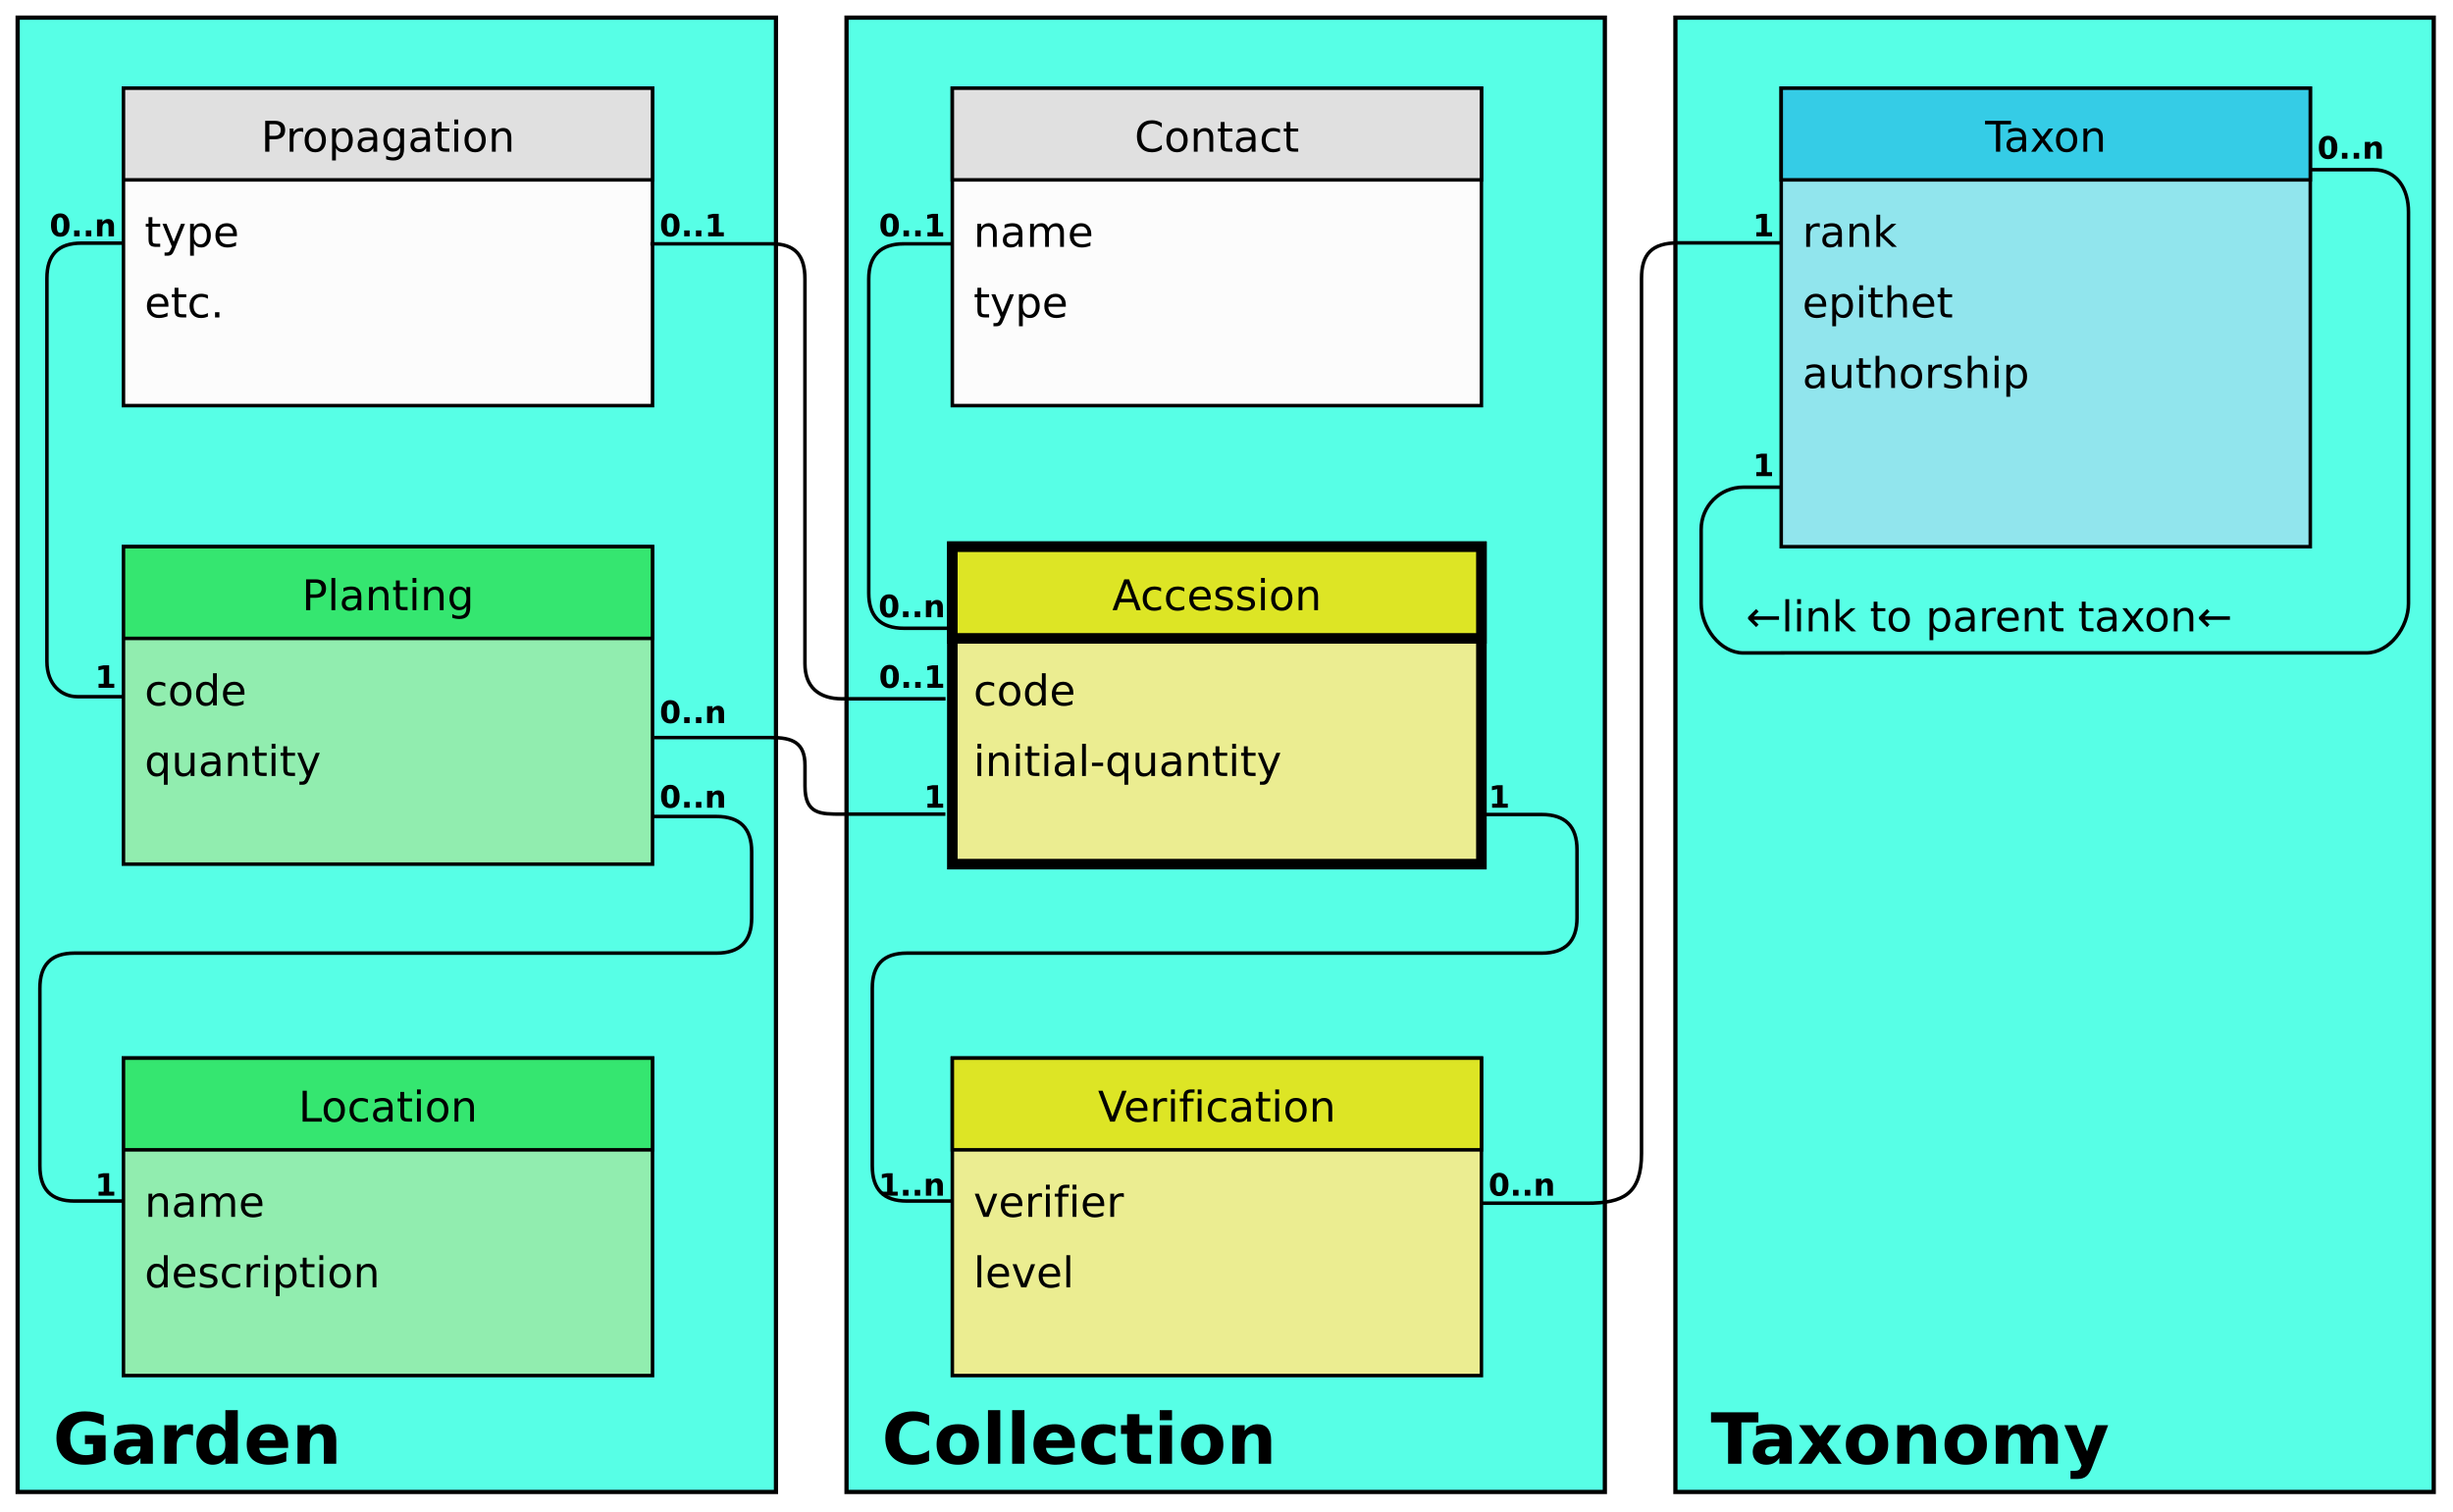
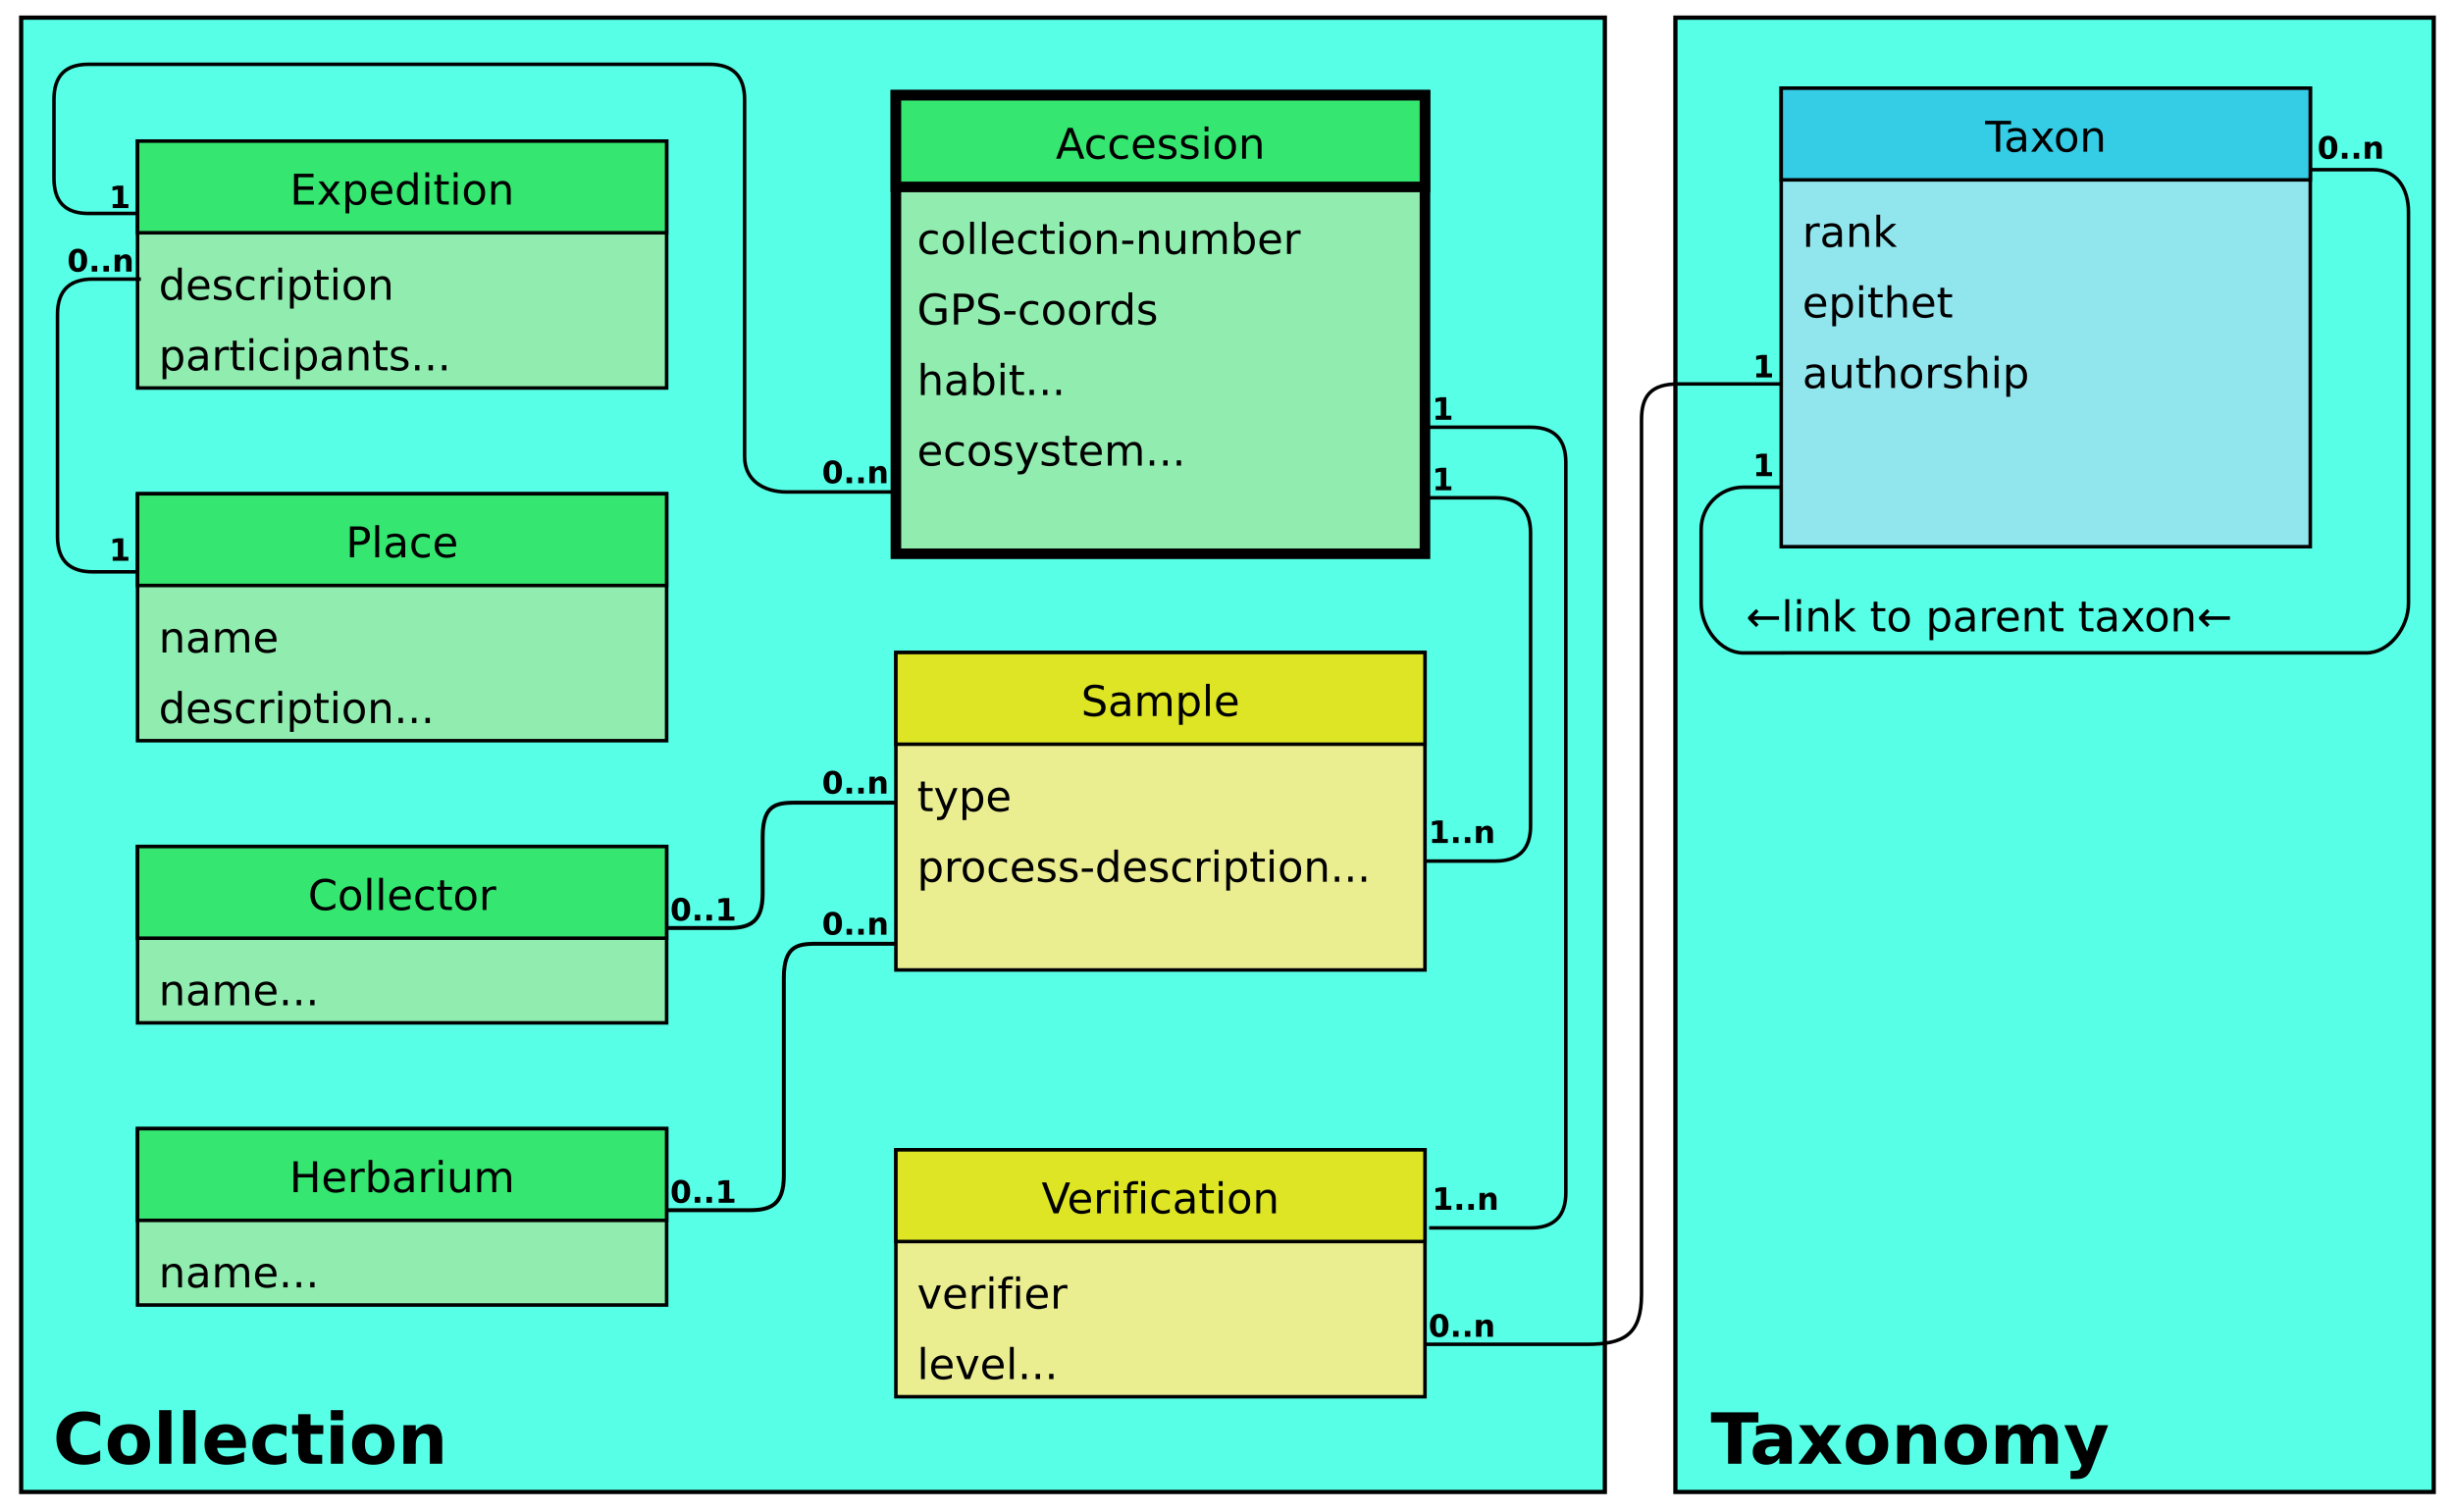
<svg xmlns="http://www.w3.org/2000/svg" version="1.1" width="695.46" height="428.611" id="svg4298">
  <defs id="defs4300" />
-   <g transform="translate(5,5)" id="garden-container">
-     <path d="m 0,0 215,0 0,418 -215,0 z" id="rect-garden" style="color:#000000;fill:#57ffe6;fill-opacity:1;fill-rule:nonzero;stroke:#000000;stroke-width:1.2;stroke-opacity:1;visibility:visible;display:inline;overflow:visible;enable-background:accumulate" />
-     <text x="10" y="410" id="text6429" style="font-size:20px;font-style:normal;font-weight:bold;line-height:125%;font-family:DejaVu Sans">Garden</text>
-     <g transform="translate(30,20)" id="propagation-group">
-       <path d="M 0,0 150,0 150,90 0,90 z" id="propagation-block" style="fill:#fcfcfc;fill-opacity:1;stroke:#000000" />
-       <path d="m 0,0 0,26 150,0 0,-26 z" id="propagation-title" style="fill:#e0e0e0;stroke:#000000;stroke-miterlimit:10" />
-       <text x="75" y="18" id="text4376-5" style="font-size:12px;text-anchor:middle;fill:#000000;font-family:DejaVu Sans">Propagation</text>
-       <text x="6" y="45" id="text4404-6" style="font-size:12px;text-align:start;text-anchor:start;fill:#000000;font-family:DejaVu Sans">type</text>
-       <text x="6" y="65" id="text4404-6-0" style="font-size:12px;text-align:start;text-anchor:start;fill:#000000;font-family:DejaVu Sans">etc.</text>
-     </g>
-     <g transform="translate(30,150)" id="planting-group">
-       <path d="M 0,0 150,0 150,90 0,90 z" id="planting-block" style="color:#000000;fill:#91edaf;fill-opacity:1;fill-rule:nonzero;stroke:#000000;stroke-width:1;stroke-linecap:butt;stroke-linejoin:miter;stroke-miterlimit:4;stroke-opacity:1;stroke-dasharray:none;stroke-dashoffset:0;marker:none;visibility:visible;display:inline;overflow:visible;enable-background:accumulate" />
-       <path d="m 0,0 0,26 150,0 0,-26 z" id="planting-title" style="color:#000000;fill:#35e670;fill-opacity:1;fill-rule:nonzero;stroke:#000000;stroke-width:1;stroke-linecap:butt;stroke-linejoin:miter;stroke-miterlimit:10;stroke-opacity:1;stroke-dasharray:none;stroke-dashoffset:0;marker:none;visibility:visible;display:inline;overflow:visible;enable-background:accumulate" />
-       <text x="75" y="18" id="text4492" style="font-size:12px;text-anchor:middle;fill:#000000;font-family:DejaVu Sans">Planting</text>
-       <text x="6" y="45" id="text3417" style="font-size:12px;text-align:start;text-anchor:start;fill:#000000;font-family:DejaVu Sans">code</text>
-       <text x="6" y="65" id="text3419" style="font-size:12px;text-align:start;text-anchor:start;fill:#000000;font-family:DejaVu Sans">quantity</text>
-     </g>
-     <g transform="translate(30,295)" id="location-group">
-       <path d="M 0,0 150,0 150,90 0,90 z" id="location-block" style="color:#000000;fill:#91edaf;fill-opacity:1;fill-rule:nonzero;stroke:#000000;stroke-width:1;stroke-linecap:butt;stroke-linejoin:miter;stroke-miterlimit:4;stroke-opacity:1;stroke-dasharray:none;stroke-dashoffset:0;marker:none;visibility:visible;display:inline;overflow:visible;enable-background:accumulate" />
-       <path d="m 0,0 0,26 150,0 0,-26 z" id="location-title" style="color:#000000;fill:#35e670;fill-opacity:1;fill-rule:nonzero;stroke:#000000;stroke-width:1;stroke-linecap:butt;stroke-linejoin:miter;stroke-miterlimit:10;stroke-opacity:1;stroke-dasharray:none;stroke-dashoffset:0;marker:none;visibility:visible;display:inline;overflow:visible;enable-background:accumulate" />
-       <text x="75" y="18" id="text4558" style="font-size:12px;text-anchor:middle;fill:#000000;font-family:DejaVu Sans">Location</text>
-       <text x="6" y="45" id="text4586-8" style="font-size:12px;text-align:start;text-anchor:start;fill:#000000;font-family:DejaVu Sans">name</text>
-       <text x="6" y="65" id="text3426" style="font-size:12px;text-align:start;text-anchor:start;fill:#000000;font-family:DejaVu Sans">description</text>
-     </g>
-     <text x="182" y="224" id="text4011" style="font-size:8.75px;font-weight:bold;text-anchor:start;font-family:DejaVu Sans">0..n</text>
-     <text x="182" y="200" id="text4012" style="font-size:8.75px;font-weight:bold;text-anchor:start;font-family:DejaVu Sans">0..n</text>
-     <text x="28" y="62" id="text4013" style="font-size:8.75px;font-weight:bold;text-anchor:end;font-family:DejaVu Sans">0..n</text>
-     <text x="28" y="190" id="text4014" style="font-size:8.75px;font-weight:bold;text-anchor:end;font-family:DejaVu Sans">1</text>
-     <text x="28" y="334" id="text4015" style="font-size:8.75px;font-weight:bold;text-anchor:end;font-family:DejaVu Sans">1</text>
-     <text x="182" y="62" id="text4016" style="font-size:8.75px;font-weight:bold;text-anchor:start;font-family:DejaVu Sans">0..1</text>
+   <path d="m 6,5 449,0 0,418 -449,0 z" id="rect-collection" style="color:#000000;fill:#57ffe6;fill-opacity:1;fill-rule:nonzero;stroke:#000000;stroke-width:1.2;stroke-opacity:1;visibility:visible;display:inline;overflow:visible;enable-background:accumulate" />
+   <text x="15" y="415" id="text-collection" style="font-size:20px;font-style:normal;font-weight:bold;line-height:125%;font-family:DejaVu Sans">Collection</text>
+   <g id="accession-group">
+     <path d="m 254,27 150,0 0,130 -150,0 z" id="accession-block" style="color:#000000;fill:#91edaf;fill-opacity:1;fill-rule:nonzero;stroke:#000000;stroke-width:3;stroke-linecap:butt;stroke-linejoin:miter;stroke-miterlimit:4;stroke-opacity:1;stroke-dashoffset:0;marker:none;visibility:visible;display:inline;overflow:visible;enable-background:accumulate" />
+     <path d="m 254,27 0,26 150,0 0,-26 z" id="accession-title" style="color:#000000;fill:#35e670;fill-opacity:1;fill-rule:nonzero;stroke:#000000;stroke-width:3;stroke-linecap:butt;stroke-linejoin:miter;stroke-miterlimit:10;stroke-opacity:1;stroke-dasharray:none;stroke-dashoffset:0;marker:none;visibility:visible;display:inline;overflow:visible;enable-background:accumulate" />
+     <text x="329" y="45" id="text3443" style="font-size:12px;text-anchor:middle;fill:#000000;font-family:DejaVu Sans">Accession</text>
+     <text x="260" y="72" id="text3445" style="font-size:12px;text-align:start;text-anchor:start;fill:#000000;font-family:DejaVu Sans">collection-number</text>
+     <text x="260" y="112" id="text3447" style="font-size:12px;text-align:start;text-anchor:start;fill:#000000;font-family:DejaVu Sans">habit...</text>
+     <text x="260" y="92" id="text3447-7" style="font-size:12px;text-align:start;text-anchor:start;fill:#000000;font-family:DejaVu Sans">GPS-coords</text>
+     <text x="260" y="132" id="text3447-9" style="font-size:12px;text-align:start;text-anchor:start;fill:#000000;font-family:DejaVu Sans">ecosystem...</text>
  </g>
-   <g transform="translate(240,5)" id="collection-container">
-     <path d="m 0,0 215,0 0,418 -215,0 z" id="rect-collection" style="color:#000000;fill:#57ffe6;fill-opacity:1;fill-rule:nonzero;stroke:#000000;stroke-width:1.2;stroke-opacity:1;visibility:visible;display:inline;overflow:visible;enable-background:accumulate" />
-     <text x="10" y="410" id="text3799" style="font-size:20px;font-style:normal;font-weight:bold;line-height:125%;font-family:DejaVu Sans">Collection</text>
-     <g transform="translate(30,20)" id="contact-group">
-       <path d="M 0,0 150,0 150,90 0,90 z" id="contact-block" style="fill:#fcfcfc;fill-opacity:1;stroke:#000000" />
-       <path d="m 0,0 0,26 150,0 0,-26 z" id="path3432" style="fill:#e0e0e0;stroke:#000000;stroke-miterlimit:10" />
-       <text x="75" y="18" id="text3434" style="font-size:12px;text-anchor:middle;fill:#000000;font-family:DejaVu Sans">Contact</text>
-       <text x="6" y="45" id="text3438" style="font-size:12px;text-align:start;text-anchor:start;fill:#000000;font-family:DejaVu Sans">name</text>
-       <text x="6" y="65" id="text3436" style="font-size:12px;text-align:start;text-anchor:start;fill:#000000;font-family:DejaVu Sans">type</text>
-     </g>
-     <g transform="translate(30,150)" id="accession-group">
-       <path d="M 0,0 150,0 150,90 0,90 z" id="accession-block" style="color:#000000;fill:#ebed91;fill-opacity:1;fill-rule:nonzero;stroke:#000000;stroke-width:3;stroke-linecap:butt;stroke-linejoin:miter;stroke-miterlimit:4;stroke-opacity:1;stroke-dashoffset:0;marker:none;visibility:visible;display:inline;overflow:visible;enable-background:accumulate" />
-       <path d="m 0,0 0,26 150,0 0,-26 z" id="accession-title" style="color:#000000;fill:#dde525;fill-opacity:1;fill-rule:nonzero;stroke:#000000;stroke-width:3;stroke-linecap:butt;stroke-linejoin:miter;stroke-miterlimit:10;stroke-opacity:1;stroke-dasharray:none;stroke-dashoffset:0;marker:none;visibility:visible;display:inline;overflow:visible;enable-background:accumulate" />
-       <text x="75" y="18" id="text3443" style="font-size:12px;text-anchor:middle;fill:#000000;font-family:DejaVu Sans">Accession</text>
-       <text x="6" y="45" id="text3445" style="font-size:12px;text-align:start;text-anchor:start;fill:#000000;font-family:DejaVu Sans">code</text>
-       <text x="6" y="65" id="text3447" style="font-size:12px;text-align:start;text-anchor:start;fill:#000000;font-family:DejaVu Sans">initial-quantity</text>
-     </g>
-     <g transform="translate(30,295)" id="verification-group">
-       <path d="M 0,0 150,0 150,90 0,90 z" id="path3450" style="fill:#ebed91;fill-opacity:1;stroke:#000000" />
-       <path d="m 0,0 0,26 150,0 0,-26 z" id="path3452" style="fill:#dde525;stroke:#000000;stroke-miterlimit:10" />
-       <text x="75" y="18" id="text3454" style="font-size:12px;text-anchor:middle;fill:#000000;font-family:DejaVu Sans">Verification</text>
-       <text x="6" y="45" id="text3456" style="font-size:12px;text-align:start;text-anchor:start;fill:#000000;font-family:DejaVu Sans">verifier</text>
-       <text x="6" y="65" id="text3458" style="font-size:12px;text-align:start;text-anchor:start;fill:#000000;font-family:DejaVu Sans">level</text>
-     </g>
-     <text x="28" y="62" id="text3042" style="font-size:8.75px;font-weight:bold;text-anchor:end;font-family:DejaVu Sans">0..1</text>
-     <text x="182" y="224" id="text3038" style="font-size:8.75px;font-weight:bold;text-anchor:start;font-family:DejaVu Sans">1</text>
-     <text x="182" y="334" id="text3040" style="font-size:8.75px;font-weight:bold;text-anchor:start;font-family:DejaVu Sans">0..n</text>
-     <text x="28" y="170" id="text3044" style="font-size:8.75px;font-weight:bold;text-anchor:end;font-family:DejaVu Sans">0..n</text>
-     <text x="28" y="190" id="text3046" style="font-size:8.75px;font-weight:bold;text-anchor:end;font-family:DejaVu Sans">0..1</text>
-     <text x="28" y="224" id="text3048" style="font-size:8.75px;font-weight:bold;text-anchor:end;font-family:DejaVu Sans">1</text>
-     <text x="28" y="334" id="text3050" style="font-size:8.75px;font-weight:bold;text-anchor:end;font-family:DejaVu Sans">1..n</text>
+   <g id="expedition-group">
+     <path d="m 39,40 150,0 0,70 -150,0 z" id="location-block" style="color:#000000;fill:#91edaf;fill-opacity:1;fill-rule:nonzero;stroke:#000000;stroke-width:1;stroke-linecap:butt;stroke-linejoin:miter;stroke-miterlimit:4;stroke-opacity:1;stroke-dasharray:none;stroke-dashoffset:0;marker:none;visibility:visible;display:inline;overflow:visible;enable-background:accumulate" />
+     <path d="m 39,40 0,26 150,0 0,-26 z" id="location-title" style="color:#000000;fill:#35e670;fill-opacity:1;fill-rule:nonzero;stroke:#000000;stroke-width:1;stroke-linecap:butt;stroke-linejoin:miter;stroke-miterlimit:10;stroke-opacity:1;stroke-dasharray:none;stroke-dashoffset:0;marker:none;visibility:visible;display:inline;overflow:visible;enable-background:accumulate" />
+     <text x="114" y="58" id="text4558" style="font-size:12px;text-anchor:middle;fill:#000000;font-family:DejaVu Sans">Expedition</text>
+     <text x="45" y="85" id="text3426" style="font-size:12px;text-align:start;text-anchor:start;fill:#000000;font-family:DejaVu Sans">description</text>
+     <text x="45" y="105" id="text4586-8-0" style="font-size:12px;text-align:start;text-anchor:start;fill:#000000;font-family:DejaVu Sans">participants...</text>
  </g>
+   <g id="place-group">
+     <path d="m 39,140 150,0 0,70 -150,0 z" id="location-block-6" style="color:#000000;fill:#91edaf;fill-opacity:1;fill-rule:nonzero;stroke:#000000;stroke-width:1;stroke-linecap:butt;stroke-linejoin:miter;stroke-miterlimit:4;stroke-opacity:1;stroke-dasharray:none;stroke-dashoffset:0;marker:none;visibility:visible;display:inline;overflow:visible;enable-background:accumulate" />
+     <path d="m 39,140 0,26 150,0 0,-26 z" id="location-title-7" style="color:#000000;fill:#35e670;fill-opacity:1;fill-rule:nonzero;stroke:#000000;stroke-width:1;stroke-linecap:butt;stroke-linejoin:miter;stroke-miterlimit:10;stroke-opacity:1;stroke-dasharray:none;stroke-dashoffset:0;marker:none;visibility:visible;display:inline;overflow:visible;enable-background:accumulate" />
+     <text x="114" y="158" id="text4558-5" style="font-size:12px;text-anchor:middle;fill:#000000;font-family:DejaVu Sans">Place</text>
+     <text x="45" y="185" id="text4586-8-3" style="font-size:12px;text-align:start;text-anchor:start;fill:#000000;font-family:DejaVu Sans">name</text>
+     <text x="45" y="205" id="text3426-5" style="font-size:12px;text-align:start;text-anchor:start;fill:#000000;font-family:DejaVu Sans">description...</text>
+   </g>
+   <g id="sample-group">
+     <path d="m 254,185 150,0 0,90 -150,0 z" id="contact-block" style="color:#000000;fill:#ebed91;fill-opacity:1;fill-rule:nonzero;stroke:#000000;stroke-width:1;stroke-linecap:butt;stroke-linejoin:miter;stroke-miterlimit:4;stroke-opacity:1;stroke-dasharray:none;stroke-dashoffset:0;marker:none;visibility:visible;display:inline;overflow:visible;enable-background:accumulate" />
+     <path d="m 254,185 0,26 150,0 0,-26 z" id="path3432" style="color:#000000;fill:#dde525;fill-opacity:1;fill-rule:nonzero;stroke:#000000;stroke-width:1;stroke-linecap:butt;stroke-linejoin:miter;stroke-miterlimit:10;stroke-opacity:1;stroke-dasharray:none;stroke-dashoffset:0;marker:none;visibility:visible;display:inline;overflow:visible;enable-background:accumulate" />
+     <text x="329" y="203" id="text3434" style="font-size:12px;text-anchor:middle;fill:#000000;font-family:DejaVu Sans">Sample</text>
+     <text x="260" y="230" id="text3438" style="font-size:12px;text-align:start;text-anchor:start;fill:#000000;font-family:DejaVu Sans">type</text>
+     <text x="260" y="250" id="text3438-1" style="font-size:12px;text-align:start;text-anchor:start;fill:#000000;font-family:DejaVu Sans">process-description...</text>
+   </g>
+   <g id="verification-group">
+     <path d="m 254,326 150,0 0,70 -150,0 z" id="path3450" style="fill:#ebed91;fill-opacity:1;stroke:#000000" />
+     <path d="m 254,326 0,26 150,0 0,-26 z" id="path3452" style="fill:#dde525;stroke:#000000;stroke-miterlimit:10" />
+     <text x="329" y="344" id="text3454" style="font-size:12px;text-anchor:middle;fill:#000000;font-family:DejaVu Sans">Verification</text>
+     <text x="260" y="371" id="text3456" style="font-size:12px;text-align:start;text-anchor:start;fill:#000000;font-family:DejaVu Sans">verifier</text>
+     <text x="260" y="391" id="text3458" style="font-size:12px;text-align:start;text-anchor:start;fill:#000000;font-family:DejaVu Sans">level...</text>
+   </g>
+   <g id="collector-group">
+     <path d="m 39,240 150,0 0,50 -150,0 z" id="planting-block-8" style="color:#000000;fill:#91edaf;fill-opacity:1;fill-rule:nonzero;stroke:#000000;stroke-width:1;stroke-linecap:butt;stroke-linejoin:miter;stroke-miterlimit:4;stroke-opacity:1;stroke-dasharray:none;stroke-dashoffset:0;marker:none;visibility:visible;display:inline;overflow:visible;enable-background:accumulate" />
+     <path d="m 39,240 0,26 150,0 0,-26 z" id="planting-title-9" style="color:#000000;fill:#35e670;fill-opacity:1;fill-rule:nonzero;stroke:#000000;stroke-width:1;stroke-linecap:butt;stroke-linejoin:miter;stroke-miterlimit:10;stroke-opacity:1;stroke-dasharray:none;stroke-dashoffset:0;marker:none;visibility:visible;display:inline;overflow:visible;enable-background:accumulate" />
+     <text x="114" y="258" id="text4492-7" style="font-size:12px;text-anchor:middle;fill:#000000;font-family:DejaVu Sans">Collector</text>
+     <text x="45" y="285" id="text3417-3" style="font-size:12px;text-align:start;text-anchor:start;fill:#000000;font-family:DejaVu Sans">name...</text>
+   </g>
+   <g id="herbarium-group">
+     <path d="m 39,320 150,0 0,50 -150,0 z" id="planting-block" style="color:#000000;fill:#91edaf;fill-opacity:1;fill-rule:nonzero;stroke:#000000;stroke-width:1;stroke-linecap:butt;stroke-linejoin:miter;stroke-miterlimit:4;stroke-opacity:1;stroke-dasharray:none;stroke-dashoffset:0;marker:none;visibility:visible;display:inline;overflow:visible;enable-background:accumulate" />
+     <path d="m 39,320 0,26 150,0 0,-26 z" id="planting-title" style="color:#000000;fill:#35e670;fill-opacity:1;fill-rule:nonzero;stroke:#000000;stroke-width:1;stroke-linecap:butt;stroke-linejoin:miter;stroke-miterlimit:10;stroke-opacity:1;stroke-dasharray:none;stroke-dashoffset:0;marker:none;visibility:visible;display:inline;overflow:visible;enable-background:accumulate" />
+     <text x="114" y="338" id="text4492" style="font-size:12px;text-anchor:middle;fill:#000000;font-family:DejaVu Sans">Herbarium</text>
+     <text x="45" y="365" id="text3417" style="font-size:12px;text-align:start;text-anchor:start;fill:#000000;font-family:DejaVu Sans">name...</text>
+   </g>
+   <text x="252" y="137" id="text3044-2" style="font-size:8.75px;font-weight:bold;text-anchor:end;font-family:DejaVu Sans">0..n</text>
+   <text x="405" y="239" id="text4012" style="font-size:8.75px;font-weight:bold;text-anchor:start;font-family:DejaVu Sans">1..n</text>
+   <text x="37" y="59" id="text4015" style="font-size:8.75px;font-weight:bold;text-anchor:end;font-family:DejaVu Sans">1</text>
+   <text x="190" y="341" id="text3040" style="font-size:8.75px;font-weight:bold;text-anchor:start;font-family:DejaVu Sans">0..1</text>
  <g transform="translate(475,5)" id="taxonomy-container">
    <path d="m 0,0 215,0 0,418 -215,0 z" id="rect-taxonomy" style="color:#000000;fill:#57ffe6;fill-opacity:1;fill-rule:nonzero;stroke:#000000;stroke-width:1.2;stroke-opacity:1;visibility:visible;display:inline;overflow:visible;enable-background:accumulate" />
    <text x="10" y="410" id="text3821" style="font-size:20px;font-style:normal;font-weight:bold;line-height:125%;font-family:DejaVu Sans">Taxonomy</text>
    <text x="20" y="174" id="text3828" style="font-size:12px;fill:#000000;font-family:DejaVu Sans">←link to parent taxon←</text>
    <g transform="translate(30,20)" id="species-group">
      <path d="m 0,0 150,0 0,130 -150,0 z" id="species-block" style="fill:#91e5ed;fill-opacity:1;stroke:#000000;stroke-width:1;stroke-opacity:1" />
      <path d="m 0,0 0,26 150,0 0,-26 z" id="species-title" style="color:#000000;fill:#35cce6;fill-opacity:1;fill-rule:nonzero;stroke:#000000;stroke-width:1;stroke-linecap:butt;stroke-linejoin:miter;stroke-miterlimit:10;stroke-opacity:1;stroke-dasharray:none;stroke-dashoffset:0;marker:none;visibility:visible;display:inline;overflow:visible;enable-background:accumulate" />
      <text x="75" y="18" id="text3826" style="font-size:12px;text-anchor:middle;fill:#000000;font-family:DejaVu Sans">Taxon</text>
      <text x="6" y="45" id="text4783" style="font-size:12px;text-align:start;fill:#000000;font-family:DejaVu Sans">rank</text>
      <text x="6" y="65" id="text3830" style="font-size:12px;text-align:start;fill:#000000;font-family:DejaVu Sans">epithet</text>
      <text x="6" y="85" id="text4470" style="font-size:12px;text-align:start;fill:#000000;font-family:DejaVu Sans">authorship</text>
    </g>
    <text x="28" y="130" id="text3309" style="font-size:8.75px;font-weight:bold;text-anchor:end;font-family:DejaVu Sans">1</text>
-     <text x="28" y="62" id="text4473" style="font-size:8.75px;font-weight:bold;text-anchor:end;font-family:DejaVu Sans">1</text>
+     <text x="28" y="102" id="text4473" style="font-size:8.75px;font-weight:bold;text-anchor:end;font-family:DejaVu Sans">1</text>
    <text x="182" y="40" id="text3315" style="font-size:8.75px;font-weight:bold;text-anchor:start;font-family:DejaVu Sans">0..n</text>
  </g>
-   <path d="m 419.991,341.134 29.875,0 c 10.355,0 15.527,-2.564 15.527,-14.14 l 0,-248 c 0,-6.863 2.782,-10.14 10.473,-10.14 l 28.822,0" id="path-verification-taxon" style="fill:none;stroke:#000000;stroke-miterlimit:10" />
-   <path d="m 184.4,69.129 34.405,0 c 6.667,0 9.408,3.333 9.408,10 l 0,109 c 0,6.667 3.925,10 10.592,10 l 29.273,0" id="path-accession-propagation" style="fill:none;stroke:#000000;stroke-miterlimit:10" />
-   <path d="m 185.366,209.111 c 0,0 27.165,0 33.215,0 6.049,0 9.646,1.356 9.646,7.933 l 0,5.847 c 0,8.019 4.402,7.93 10.444,7.93 6.042,0 29.358,0 29.358,0" id="path-accession-planting" style="color:#000000;fill:none;stroke:#000000;stroke-width:1;stroke-linecap:butt;stroke-linejoin:miter;stroke-miterlimit:10;stroke-opacity:1;stroke-dasharray:none;stroke-dashoffset:0;marker:none;visibility:visible;display:inline;overflow:visible;enable-background:accumulate" />
-   <path d="m 269.052,178.129 -12.75,0 c -6.667,0 -10,-3.333 -10,-10 l 0,-89 c 0,-6.667 3.333,-10 10,-10 l 13.634,0" id="path-accession-contact" style="fill:none;stroke:#000000;stroke-miterlimit:10" />
-   <path d="m 185.106,231.49 18,0 c 6.667,0 10,3.333 10,10 l 0,18.741 c 0,6.667 -3.333,10 -10,10 l -182,0 c -6.667,0 -9.803,3.333 -9.803,10 l 0,50.29 c 0,6.667 3.136,10 9.803,10 l 14,0" id="path-planting-location" style="color:#000000;fill:none;stroke:#000000;stroke-width:1;stroke-linecap:butt;stroke-linejoin:miter;stroke-miterlimit:10;stroke-opacity:1;stroke-dasharray:none;stroke-dashoffset:0;marker:none;visibility:visible;display:inline;overflow:visible;enable-background:accumulate" />
-   <path d="m 35.194,68.931 -12.087,0 c -6.667,0 -9.803,3.333 -9.803,10 l 0,108.59 c 0,6.667 4.196,10 8.591,10 8.108,0 13.181,0 13.181,0" id="path-propagation-planting" style="color:#000000;fill:none;stroke:#000000;stroke-width:1;stroke-linecap:butt;stroke-linejoin:miter;stroke-miterlimit:10;stroke-opacity:1;stroke-dasharray:none;stroke-dashoffset:0;marker:none;visibility:visible;display:inline;overflow:visible;enable-background:accumulate" />
-   <path d="m 419.106,230.931 18,0 c 6.667,0 10,3.333 10,10 l 0,19.3 c 0,6.667 -3.333,10 -10,10 l -180,0 c -6.667,0 -9.803,3.333 -9.803,10 l 0,50.29 c 0,6.667 3.136,10 9.803,10 l 12.786,0" id="path-accession-verification" style="color:#000000;fill:none;stroke:#000000;stroke-width:1;stroke-linecap:butt;stroke-linejoin:miter;stroke-miterlimit:10;stroke-opacity:1;stroke-dasharray:none;stroke-dashoffset:0;marker:none;visibility:visible;display:inline;overflow:visible;enable-background:accumulate" />
+   <path d="m 253.106,139.49 -30,0 c -6.667,0 -12,-3.333 -12,-10 l 0,-101.259 c 0,-6.667 -3.333,-10 -10,-10 l -176,0 c -6.667,0 -9.803,3.333 -9.803,10 l 0,22.29 c 0,6.667 3.136,10 9.803,10 l 14,0" id="path-planting-location" style="color:#000000;fill:none;stroke:#000000;stroke-width:1;stroke-linecap:butt;stroke-linejoin:miter;stroke-miterlimit:10;stroke-opacity:1;stroke-dasharray:none;stroke-dashoffset:0;marker:none;visibility:visible;display:inline;overflow:visible;enable-background:accumulate" />
  <path d="m 505.052,138.129 -10.75,0 c -6.667,0 -12,5.333 -12,12 l 0,21 c 0,6.667 5.333,14 12,14 l 11.634,0 m -1.099,-0.018 166,0 c 6.667,0 12,-7.333 12,-14 l 0,-111 c 0,-6.667 -3.333,-12 -10,-12 l -18,0" id="path-taxon-taxon" style="fill:none;stroke:#000000;stroke-miterlimit:10" />
+   <text x="37" y="159" id="text4015-6" style="font-size:8.75px;font-weight:bold;text-anchor:end;font-family:DejaVu Sans">1</text>
+   <path d="m 39.052,162.129 -12.75,0 c -6.667,0 -10,-3.333 -10,-10 l 0,-63 c 0,-6.667 3.333,-10 10,-10 l 13.634,0" id="path-accession-contact-2" style="fill:none;stroke:#000000;stroke-miterlimit:10" />
+   <text x="38" y="77" id="text3044-9" style="font-size:8.75px;font-weight:bold;text-anchor:end;font-family:DejaVu Sans">0..n</text>
+   <g transform="translate(4,258)" id="g4518">
+     <path d="m 185.366,85.111 c 0,0 17.165,0 23.215,0 6.049,0 9.646,-1.673 9.646,-9.788 l 0,-55.967 c 0,-9.894 4.402,-9.785 10.444,-9.785 6.042,0 21.358,0 21.358,0" id="path-accession-planting-3" style="color:#000000;fill:none;stroke:#000000;stroke-width:1.111;stroke-linecap:butt;stroke-linejoin:miter;stroke-miterlimit:10;stroke-opacity:1;stroke-dasharray:none;stroke-dashoffset:0;marker:none;visibility:visible;display:inline;overflow:visible;enable-background:accumulate" />
+   </g>
+   <text x="406" y="343" id="text3038" style="font-size:8.75px;font-weight:bold;text-anchor:start;font-family:DejaVu Sans">1..n</text>
+   <path d="m 403.674,244.129 20.263,0 c 6.667,0 10,-3.333 10,-10 l 0,-83 c 0,-6.667 -3.333,-10 -10,-10 l -19.634,0" id="path-accession-contact-2-2" style="fill:none;stroke:#000000;stroke-miterlimit:10" />
+   <path d="m 405.186,348.129 28.75,0 c 6.667,0 10,-3.333 10,-10 l 0,-207 c 0,-6.667 -3.333,-10 -10,-10 l -29.634,0" id="path-accession-contact-2-2-3" style="fill:none;stroke:#000000;stroke-miterlimit:10" />
+   <text x="405" y="379" id="text4012-7" style="font-size:8.75px;font-weight:bold;text-anchor:start;font-family:DejaVu Sans">0..n</text>
+   <path d="m 403.991,381.134 45.875,0 c 10.355,0 15.527,-2.564 15.527,-14.14 l 0,-248 c 0,-6.863 2.782,-10.14 10.473,-10.14 l 28.822,0" id="path-verification-taxon" style="fill:none;stroke:#000000;stroke-miterlimit:10" />
+   <text x="406" y="139" id="text3040-5" style="font-size:8.75px;font-weight:bold;text-anchor:start;font-family:DejaVu Sans">1</text>
+   <text x="406" y="119" id="text3040-5-9" style="font-size:8.75px;font-weight:bold;text-anchor:start;font-family:DejaVu Sans">1</text>
+   <text x="252" y="265" id="text3044-2-2" style="font-size:8.75px;font-weight:bold;text-anchor:end;font-family:DejaVu Sans">0..n</text>
+   <g transform="translate(4.000001,178)" id="g4518-6">
+     <path d="m 185.366,85.111 c 0,0 11.165,0 17.215,0 6.049,0 9.646,-1.673 9.646,-9.788 l 0,-15.967 c 0,-9.894 4.402,-9.785 10.444,-9.785 6.042,0 27.358,0 27.358,0" id="path-accession-planting-3-1" style="color:#000000;fill:none;stroke:#000000;stroke-width:1.111;stroke-linecap:butt;stroke-linejoin:miter;stroke-miterlimit:10;stroke-opacity:1;stroke-dasharray:none;stroke-dashoffset:0;marker:none;visibility:visible;display:inline;overflow:visible;enable-background:accumulate" />
+   </g>
+   <text x="252" y="225" id="text3044-2-2-2" style="font-size:8.75px;font-weight:bold;text-anchor:end;font-family:DejaVu Sans">0..n</text>
+   <text x="190" y="261" id="text3040-9" style="font-size:8.75px;font-weight:bold;text-anchor:start;font-family:DejaVu Sans">0..1</text>
</svg>
